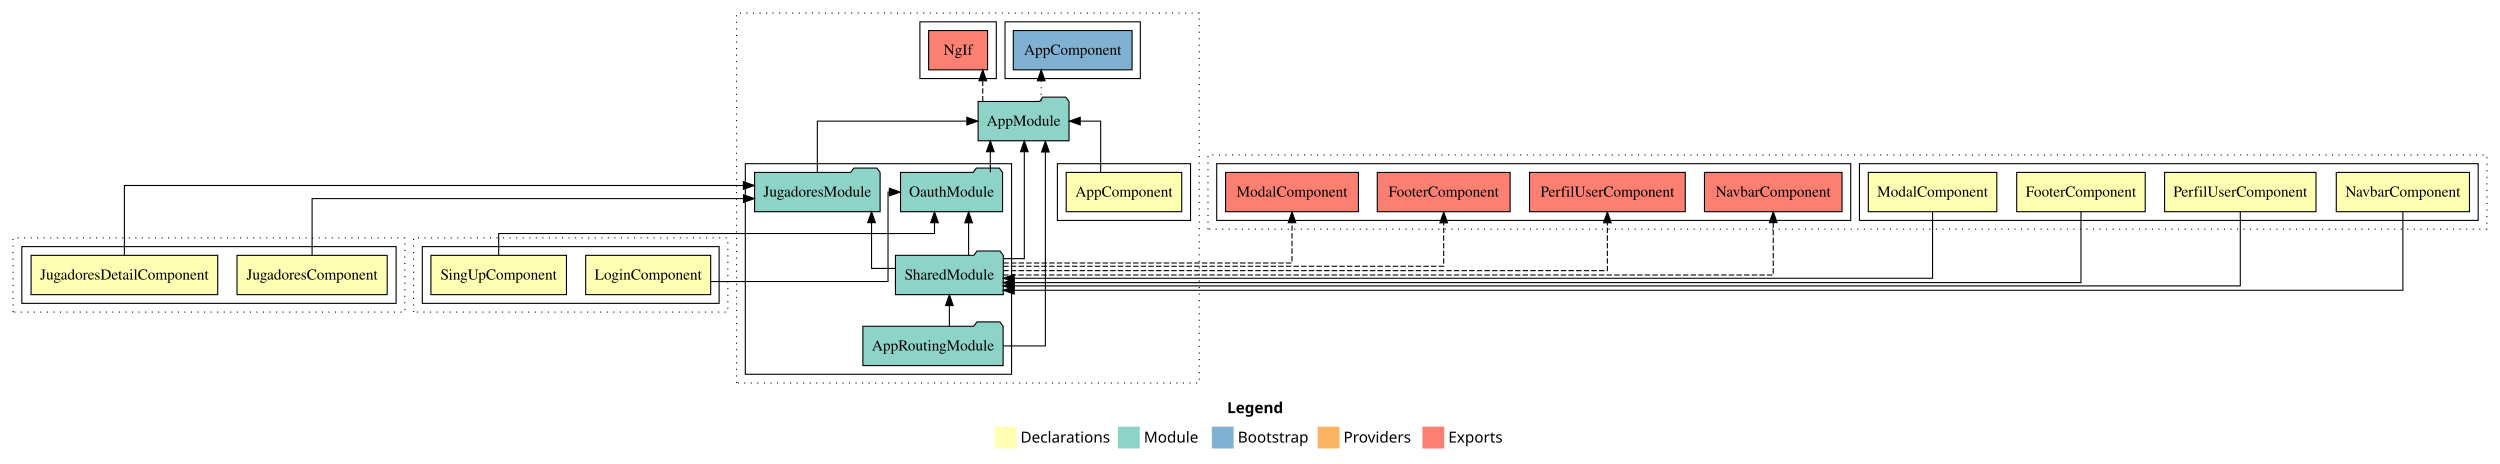
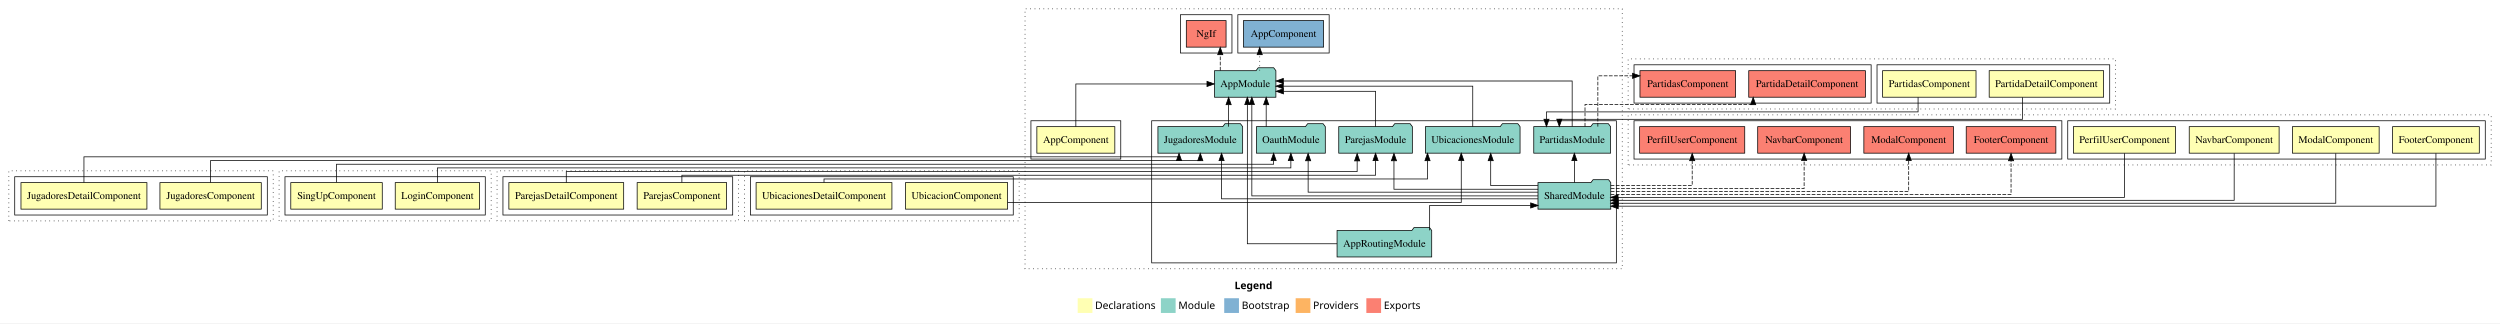
- <svg xmlns="http://www.w3.org/2000/svg" width="2291pt" height="425pt" viewBox="0.00 0.00 2291.00 425.00">
-   <g id="graph0" class="graph" transform="scale(1 1) rotate(0) translate(4 421)">
-     <polygon fill="white" stroke="transparent" points="-4,4 -4,-421 2287,-421 2287,4 -4,4" />
-     <text text-anchor="start" x="1120.51" y="-42.4" font-family="Times-12" font-weight="bold" font-size="14.00">Legend</text>
-     <polygon fill="#ffffb3" stroke="transparent" points="907.5,-10 907.5,-30 927.5,-30 927.5,-10 907.5,-10" />
-     <text text-anchor="start" x="931.13" y="-15.4" font-family="Times-12" font-size="14.00">  Declarations</text>
-     <polygon fill="#8dd3c7" stroke="transparent" points="1020.5,-10 1020.5,-30 1040.5,-30 1040.5,-10 1020.5,-10" />
-     <text text-anchor="start" x="1044.23" y="-15.4" font-family="Times-12" font-size="14.00">  Module</text>
-     <polygon fill="#80b1d3" stroke="transparent" points="1106.5,-10 1106.5,-30 1126.5,-30 1126.5,-10 1106.5,-10" />
-     <text text-anchor="start" x="1130.28" y="-15.4" font-family="Times-12" font-size="14.00">  Bootstrap</text>
-     <polygon fill="#fdb462" stroke="transparent" points="1203.5,-10 1203.5,-30 1223.5,-30 1223.5,-10 1203.5,-10" />
-     <text text-anchor="start" x="1227.17" y="-15.4" font-family="Times-12" font-size="14.00">  Providers</text>
-     <polygon fill="#fb8072" stroke="transparent" points="1299.5,-10 1299.5,-30 1319.5,-30 1319.5,-10 1299.5,-10" />
-     <text text-anchor="start" x="1323.23" y="-15.4" font-family="Times-12" font-size="14.00">  Exports</text>
+ <svg xmlns="http://www.w3.org/2000/svg" width="3395pt" height="439pt" viewBox="0.00 0.00 3395.00 439.00">
+   <g id="graph0" class="graph" transform="scale(1 1) rotate(0) translate(4 435)">
+     <polygon fill="white" stroke="transparent" points="-4,4 -4,-435 3391,-435 3391,4 -4,4" />
+     <text text-anchor="start" x="1672.51" y="-42.4" font-family="Times-12" font-weight="bold" font-size="14.00">Legend</text>
+     <polygon fill="#ffffb3" stroke="transparent" points="1459.5,-10 1459.5,-30 1479.5,-30 1479.5,-10 1459.5,-10" />
+     <text text-anchor="start" x="1483.13" y="-15.4" font-family="Times-12" font-size="14.00">  Declarations</text>
+     <polygon fill="#8dd3c7" stroke="transparent" points="1572.5,-10 1572.5,-30 1592.5,-30 1592.5,-10 1572.5,-10" />
+     <text text-anchor="start" x="1596.23" y="-15.4" font-family="Times-12" font-size="14.00">  Module</text>
+     <polygon fill="#80b1d3" stroke="transparent" points="1658.5,-10 1658.5,-30 1678.5,-30 1678.5,-10 1658.5,-10" />
+     <text text-anchor="start" x="1682.28" y="-15.4" font-family="Times-12" font-size="14.00">  Bootstrap</text>
+     <polygon fill="#fdb462" stroke="transparent" points="1755.5,-10 1755.5,-30 1775.5,-30 1775.5,-10 1755.5,-10" />
+     <text text-anchor="start" x="1779.17" y="-15.4" font-family="Times-12" font-size="14.00">  Providers</text>
+     <polygon fill="#fb8072" stroke="transparent" points="1851.5,-10 1851.5,-30 1871.5,-30 1871.5,-10 1851.5,-10" />
+     <text text-anchor="start" x="1875.23" y="-15.4" font-family="Times-12" font-size="14.00">  Exports</text>
    <g id="clust1" class="cluster">
-       <polygon fill="none" stroke="black" stroke-dasharray="1,5" points="671,-70 671,-409 1095,-409 1095,-70 671,-70" />
+       <polygon fill="none" stroke="black" stroke-dasharray="1,5" points="1388,-70 1388,-423 2199,-423 2199,-70 1388,-70" />
    </g>
    <g id="clust2" class="cluster">
-       <polygon fill="none" stroke="black" points="965,-219 965,-271 1087,-271 1087,-219 965,-219" />
+       <polygon fill="none" stroke="black" points="1396,-219 1396,-271 1518,-271 1518,-219 1396,-219" />
    </g>
    <g id="clust4" class="cluster">
-       <polygon fill="none" stroke="black" points="679,-78 679,-271 923,-271 923,-78 679,-78" />
+       <polygon fill="none" stroke="black" points="1560,-78 1560,-271 2191,-271 2191,-78 1560,-78" />
    </g>
    <g id="clust5" class="cluster">
-       <polygon fill="none" stroke="black" points="839,-349 839,-401 909,-401 909,-349 839,-349" />
+       <polygon fill="none" stroke="black" points="1599,-363 1599,-415 1669,-415 1669,-363 1599,-363" />
    </g>
    <g id="clust6" class="cluster">
-       <polygon fill="none" stroke="black" points="917,-349 917,-401 1041,-401 1041,-349 917,-349" />
+       <polygon fill="none" stroke="black" points="1677,-363 1677,-415 1801,-415 1801,-363 1677,-363" />
    </g>
    <g id="clust14" class="cluster">
      <polygon fill="none" stroke="black" stroke-dasharray="1,5" points="8,-135 8,-203 367,-203 367,-135 8,-135" />
    </g>
    <g id="clust15" class="cluster">
      <polygon fill="none" stroke="black" points="16,-143 16,-195 359,-195 359,-143 16,-143" />
    </g>
    <g id="clust22" class="cluster">
      <polygon fill="none" stroke="black" stroke-dasharray="1,5" points="375,-135 375,-203 663,-203 663,-135 375,-135" />
    </g>
    <g id="clust23" class="cluster">
      <polygon fill="none" stroke="black" points="383,-143 383,-195 655,-195 655,-143 383,-143" />
    </g>
    <g id="clust30" class="cluster">
-       <polygon fill="none" stroke="black" stroke-dasharray="1,5" points="1103,-211 1103,-279 2275,-279 2275,-211 1103,-211" />
+       <polygon fill="none" stroke="black" stroke-dasharray="1,5" points="671,-135 671,-203 999,-203 999,-135 671,-135" />
    </g>
    <g id="clust31" class="cluster">
-       <polygon fill="none" stroke="black" points="1700,-219 1700,-271 2267,-271 2267,-219 1700,-219" />
-     </g>
-     <g id="clust37" class="cluster">
-       <polygon fill="none" stroke="black" points="1111,-219 1111,-271 1692,-271 1692,-219 1111,-219" />
+       <polygon fill="none" stroke="black" points="679,-143 679,-195 991,-195 991,-143 679,-143" />
+     </g>
+     <g id="clust38" class="cluster">
+       <polygon fill="none" stroke="black" stroke-dasharray="1,5" points="2207,-287 2207,-355 2869,-355 2869,-287 2207,-287" />
+     </g>
+     <g id="clust39" class="cluster">
+       <polygon fill="none" stroke="black" points="2545,-295 2545,-347 2861,-347 2861,-295 2545,-295" />
+     </g>
+     <g id="clust43" class="cluster">
+       <polygon fill="none" stroke="black" points="2215,-295 2215,-347 2537,-347 2537,-295 2215,-295" />
+     </g>
+     <g id="clust46" class="cluster">
+       <polygon fill="none" stroke="black" stroke-dasharray="1,5" points="2207,-211 2207,-279 3379,-279 3379,-211 2207,-211" />
+     </g>
+     <g id="clust47" class="cluster">
+       <polygon fill="none" stroke="black" points="2804,-219 2804,-271 3371,-271 3371,-219 2804,-219" />
+     </g>
+     <g id="clust53" class="cluster">
+       <polygon fill="none" stroke="black" points="2215,-219 2215,-271 2796,-271 2796,-219 2215,-219" />
+     </g>
+     <g id="clust56" class="cluster">
+       <polygon fill="none" stroke="black" stroke-dasharray="1,5" points="1007,-135 1007,-203 1380,-203 1380,-135 1007,-135" />
+     </g>
+     <g id="clust57" class="cluster">
+       <polygon fill="none" stroke="black" points="1015,-143 1015,-195 1372,-195 1372,-143 1015,-143" />
    </g>
    <g id="node1" class="node">
-       <polygon fill="#ffffb3" stroke="black" points="1078.94,-263 973.06,-263 973.06,-227 1078.94,-227 1078.94,-263" />
-       <text text-anchor="middle" x="1026" y="-240.8" font-family="Times,serif" font-size="14.00">AppComponent</text>
+       <polygon fill="#ffffb3" stroke="black" points="1509.94,-263 1404.06,-263 1404.06,-227 1509.94,-227 1509.94,-263" />
+       <text text-anchor="middle" x="1457" y="-240.8" font-family="Times,serif" font-size="14.00">AppComponent</text>
    </g>
    <g id="node2" class="node">
-       <polygon fill="#8dd3c7" stroke="black" points="975.66,-328 972.66,-332 951.66,-332 948.66,-328 892.34,-328 892.34,-292 975.66,-292 975.66,-328" />
-       <text text-anchor="middle" x="934" y="-305.8" font-family="Times,serif" font-size="14.00">AppModule</text>
+       <polygon fill="#8dd3c7" stroke="black" points="1728.66,-339 1725.66,-343 1704.66,-343 1701.66,-339 1645.34,-339 1645.34,-303 1728.66,-303 1728.66,-339" />
+       <text text-anchor="middle" x="1687" y="-316.8" font-family="Times,serif" font-size="14.00">AppModule</text>
    </g>
    <g id="edge1" class="edge">
-       <path fill="none" stroke="black" d="M1004.65,-263.11C1004.65,-282.34 1004.65,-310 1004.65,-310 1004.65,-310 985.91,-310 985.91,-310" />
-       <polygon fill="black" stroke="black" points="985.91,-306.5 975.91,-310 985.91,-313.5 985.91,-306.5" />
+       <path fill="none" stroke="black" d="M1457,-263.01C1457,-285.49 1457,-321 1457,-321 1457,-321 1635.08,-321 1635.08,-321" />
+       <polygon fill="black" stroke="black" points="1635.08,-324.5 1645.08,-321 1635.08,-317.5 1635.08,-324.5" />
+     </g>
+     <g id="node10" class="node">
+       <polygon fill="#fb8072" stroke="black" points="1661,-407 1607,-407 1607,-371 1661,-371 1661,-407" />
+       <text text-anchor="middle" x="1634" y="-384.8" font-family="Times,serif" font-size="14.00">NgIf </text>
+     </g>
+     <g id="edge9" class="edge">
+       <path fill="none" stroke="black" stroke-dasharray="5,2" d="M1653.09,-339.22C1653.09,-339.22 1653.09,-360.73 1653.09,-360.73" />
+       <polygon fill="black" stroke="black" points="1649.59,-360.73 1653.09,-370.73 1656.59,-360.73 1649.59,-360.73" />
+     </g>
+     <g id="node11" class="node">
+       <polygon fill="#80b1d3" stroke="black" points="1793.44,-407 1684.56,-407 1684.56,-371 1793.44,-371 1793.44,-407" />
+       <text text-anchor="middle" x="1739" y="-384.8" font-family="Times,serif" font-size="14.00">AppComponent </text>
+     </g>
+     <g id="edge10" class="edge">
+       <path fill="none" stroke="black" stroke-dasharray="1,5" d="M1706.68,-339.22C1706.68,-339.22 1706.68,-360.73 1706.68,-360.73" />
+       <polygon fill="black" stroke="black" points="1703.18,-360.73 1706.68,-370.73 1710.18,-360.73 1703.18,-360.73" />
+     </g>
+     <g id="node3" class="node">
+       <polygon fill="#8dd3c7" stroke="black" points="1940.27,-122 1937.27,-126 1916.27,-126 1913.27,-122 1811.73,-122 1811.73,-86 1940.27,-86 1940.27,-122" />
+       <text text-anchor="middle" x="1876" y="-99.8" font-family="Times,serif" font-size="14.00">AppRoutingModule</text>
+     </g>
+     <g id="edge2" class="edge">
+       <path fill="none" stroke="black" d="M1811.69,-104C1757.89,-104 1689.88,-104 1689.88,-104 1689.88,-104 1689.88,-292.87 1689.88,-292.87" />
+       <polygon fill="black" stroke="black" points="1686.38,-292.87 1689.88,-302.87 1693.38,-292.87 1686.38,-292.87" />
+     </g>
+     <g id="node8" class="node">
+       <polygon fill="#8dd3c7" stroke="black" points="2183.42,-187 2180.42,-191 2159.42,-191 2156.42,-187 2084.58,-187 2084.58,-151 2183.42,-151 2183.42,-187" />
+       <text text-anchor="middle" x="2134" y="-164.8" font-family="Times,serif" font-size="14.00">SharedModule</text>
+     </g>
+     <g id="edge29" class="edge">
+       <path fill="none" stroke="black" d="M1937.47,-122.19C1937.47,-137.18 1937.47,-156 1937.47,-156 1937.47,-156 2074.66,-156 2074.66,-156" />
+       <polygon fill="black" stroke="black" points="2074.66,-159.5 2084.66,-156 2074.66,-152.5 2074.66,-159.5" />
+     </g>
+     <g id="node4" class="node">
+       <polygon fill="#8dd3c7" stroke="black" points="1683.53,-263 1680.53,-267 1659.53,-267 1656.53,-263 1568.47,-263 1568.47,-227 1683.53,-227 1683.53,-263" />
+       <text text-anchor="middle" x="1626" y="-240.8" font-family="Times,serif" font-size="14.00">JugadoresModule</text>
+     </g>
+     <g id="edge3" class="edge">
+       <path fill="none" stroke="black" d="M1664.47,-263.01C1664.47,-263.01 1664.47,-292.85 1664.47,-292.85" />
+       <polygon fill="black" stroke="black" points="1660.97,-292.85 1664.47,-302.85 1667.97,-292.85 1660.97,-292.85" />
+     </g>
+     <g id="node5" class="node">
+       <polygon fill="#8dd3c7" stroke="black" points="1795.76,-263 1792.76,-267 1771.76,-267 1768.76,-263 1702.24,-263 1702.24,-227 1795.76,-227 1795.76,-263" />
+       <text text-anchor="middle" x="1749" y="-240.8" font-family="Times,serif" font-size="14.00">OauthModule</text>
+     </g>
+     <g id="edge4" class="edge">
+       <path fill="none" stroke="black" d="M1715.47,-263.01C1715.47,-263.01 1715.47,-292.85 1715.47,-292.85" />
+       <polygon fill="black" stroke="black" points="1711.97,-292.85 1715.47,-302.85 1718.97,-292.85 1711.97,-292.85" />
+     </g>
+     <g id="node6" class="node">
+       <polygon fill="#8dd3c7" stroke="black" points="1913.97,-263 1910.97,-267 1889.97,-267 1886.97,-263 1814.03,-263 1814.03,-227 1913.97,-227 1913.97,-263" />
+       <text text-anchor="middle" x="1864" y="-240.8" font-family="Times,serif" font-size="14.00">ParejasModule</text>
+     </g>
+     <g id="edge5" class="edge">
+       <path fill="none" stroke="black" d="M1864,-263.03C1864,-282.58 1864,-311 1864,-311 1864,-311 1738.95,-311 1738.95,-311" />
+       <polygon fill="black" stroke="black" points="1738.95,-307.5 1728.95,-311 1738.95,-314.5 1738.95,-307.5" />
    </g>
    <g id="node7" class="node">
-       <polygon fill="#fb8072" stroke="black" points="901,-393 847,-393 847,-357 901,-357 901,-393" />
-       <text text-anchor="middle" x="874" y="-370.8" font-family="Times,serif" font-size="14.00">NgIf </text>
+       <polygon fill="#8dd3c7" stroke="black" points="2183.15,-263 2180.15,-267 2159.15,-267 2156.15,-263 2078.85,-263 2078.85,-227 2183.15,-227 2183.15,-263" />
+       <text text-anchor="middle" x="2131" y="-240.8" font-family="Times,serif" font-size="14.00">PartidasModule</text>
    </g>
    <g id="edge6" class="edge">
-       <path fill="none" stroke="black" stroke-dasharray="5,2" d="M896.59,-328.11C896.59,-328.11 896.59,-346.99 896.59,-346.99" />
-       <polygon fill="black" stroke="black" points="893.09,-346.99 896.59,-356.99 900.09,-346.99 893.09,-346.99" />
-     </g>
-     <g id="node8" class="node">
-       <polygon fill="#80b1d3" stroke="black" points="1033.44,-393 924.56,-393 924.56,-357 1033.44,-357 1033.44,-393" />
-       <text text-anchor="middle" x="979" y="-370.8" font-family="Times,serif" font-size="14.00">AppComponent </text>
+       <path fill="none" stroke="black" d="M2131,-263.15C2131,-286.76 2131,-325 2131,-325 2131,-325 1738.77,-325 1738.77,-325" />
+       <polygon fill="black" stroke="black" points="1738.77,-321.5 1728.77,-325 1738.77,-328.5 1738.77,-321.5" />
+     </g>
+     <g id="node20" class="node">
+       <polygon fill="#fb8072" stroke="black" points="2529.19,-339 2370.81,-339 2370.81,-303 2529.19,-303 2529.19,-339" />
+       <text text-anchor="middle" x="2450" y="-316.8" font-family="Times,serif" font-size="14.00">PartidaDetailComponent </text>
+     </g>
+     <g id="edge23" class="edge">
+       <path fill="none" stroke="black" stroke-dasharray="5,2" d="M2148.44,-263.15C2148.44,-276.74 2148.44,-293 2148.44,-293 2148.44,-293 2376.82,-293 2376.82,-293 2376.82,-293 2376.82,-293.98 2376.82,-293.98" />
+       <polygon fill="black" stroke="black" points="2373.32,-292.79 2376.82,-302.79 2380.32,-292.79 2373.32,-292.79" />
+     </g>
+     <g id="node21" class="node">
+       <polygon fill="#fb8072" stroke="black" points="2352.93,-339 2223.07,-339 2223.07,-303 2352.93,-303 2352.93,-339" />
+       <text text-anchor="middle" x="2288" y="-316.8" font-family="Times,serif" font-size="14.00">PartidasComponent </text>
+     </g>
+     <g id="edge24" class="edge">
+       <path fill="none" stroke="black" stroke-dasharray="5,2" d="M2165.88,-263.03C2165.88,-288.51 2165.88,-332 2165.88,-332 2165.88,-332 2213.01,-332 2213.01,-332" />
+       <polygon fill="black" stroke="black" points="2213.01,-335.5 2223.01,-332 2213.01,-328.5 2213.01,-335.5" />
    </g>
    <g id="edge7" class="edge">
-       <path fill="none" stroke="black" stroke-dasharray="1,5" d="M950.18,-328.11C950.18,-328.11 950.18,-346.99 950.18,-346.99" />
-       <polygon fill="black" stroke="black" points="946.68,-346.99 950.18,-356.99 953.68,-346.99 946.68,-346.99" />
-     </g>
-     <g id="node3" class="node">
-       <polygon fill="#8dd3c7" stroke="black" points="915.27,-122 912.27,-126 891.27,-126 888.27,-122 786.73,-122 786.73,-86 915.27,-86 915.27,-122" />
-       <text text-anchor="middle" x="851" y="-99.8" font-family="Times,serif" font-size="14.00">AppRoutingModule</text>
-     </g>
-     <g id="edge2" class="edge">
-       <path fill="none" stroke="black" d="M915.34,-104C936.16,-104 953.98,-104 953.98,-104 953.98,-104 953.98,-281.72 953.98,-281.72" />
-       <polygon fill="black" stroke="black" points="950.48,-281.72 953.98,-291.72 957.48,-281.72 950.48,-281.72" />
-     </g>
-     <g id="node6" class="node">
-       <polygon fill="#8dd3c7" stroke="black" points="915.42,-187 912.42,-191 891.42,-191 888.42,-187 816.58,-187 816.58,-151 915.42,-151 915.42,-187" />
-       <text text-anchor="middle" x="866" y="-164.8" font-family="Times,serif" font-size="14.00">SharedModule</text>
-     </g>
-     <g id="edge18" class="edge">
-       <path fill="none" stroke="black" d="M866,-122.11C866,-122.11 866,-140.99 866,-140.99" />
-       <polygon fill="black" stroke="black" points="862.5,-140.99 866,-150.99 869.5,-140.99 862.5,-140.99" />
-     </g>
-     <g id="node4" class="node">
-       <polygon fill="#8dd3c7" stroke="black" points="802.53,-263 799.53,-267 778.53,-267 775.53,-263 687.47,-263 687.47,-227 802.53,-227 802.53,-263" />
-       <text text-anchor="middle" x="745" y="-240.8" font-family="Times,serif" font-size="14.00">JugadoresModule</text>
-     </g>
-     <g id="edge3" class="edge">
-       <path fill="none" stroke="black" d="M745,-263.11C745,-282.34 745,-310 745,-310 745,-310 882.05,-310 882.05,-310" />
-       <polygon fill="black" stroke="black" points="882.05,-313.5 892.05,-310 882.05,-306.5 882.05,-313.5" />
-     </g>
-     <g id="node5" class="node">
-       <polygon fill="#8dd3c7" stroke="black" points="914.76,-263 911.76,-267 890.76,-267 887.76,-263 821.24,-263 821.24,-227 914.76,-227 914.76,-263" />
-       <text text-anchor="middle" x="868" y="-240.8" font-family="Times,serif" font-size="14.00">OauthModule</text>
-     </g>
-     <g id="edge4" class="edge">
-       <path fill="none" stroke="black" d="M903.53,-263.11C903.53,-263.11 903.53,-281.99 903.53,-281.99" />
-       <polygon fill="black" stroke="black" points="900.03,-281.99 903.53,-291.99 907.03,-281.99 900.03,-281.99" />
-     </g>
-     <g id="edge5" class="edge">
-       <path fill="none" stroke="black" d="M915.55,-184C926.38,-184 934.68,-184 934.68,-184 934.68,-184 934.68,-281.95 934.68,-281.95" />
-       <polygon fill="black" stroke="black" points="931.18,-281.95 934.68,-291.95 938.18,-281.95 931.18,-281.95" />
-     </g>
-     <g id="edge10" class="edge">
-       <path fill="none" stroke="black" d="M816.47,-175C804.3,-175 794.69,-175 794.69,-175 794.69,-175 794.69,-216.97 794.69,-216.97" />
-       <polygon fill="black" stroke="black" points="791.19,-216.97 794.69,-226.97 798.19,-216.97 791.19,-216.97" />
+       <path fill="none" stroke="black" d="M2084.61,-169C1970.06,-169 1696,-169 1696,-169 1696,-169 1696,-292.97 1696,-292.97" />
+       <polygon fill="black" stroke="black" points="1692.5,-292.97 1696,-302.97 1699.5,-292.97 1692.5,-292.97" />
    </g>
    <g id="edge13" class="edge">
-       <path fill="none" stroke="black" d="M883.63,-187.01C883.63,-187.01 883.63,-216.85 883.63,-216.85" />
-       <polygon fill="black" stroke="black" points="880.13,-216.85 883.63,-226.85 887.13,-216.85 880.13,-216.85" />
-     </g>
-     <g id="node17" class="node">
-       <polygon fill="#fb8072" stroke="black" points="1379.88,-263 1258.12,-263 1258.12,-227 1379.88,-227 1379.88,-263" />
-       <text text-anchor="middle" x="1319" y="-240.8" font-family="Times,serif" font-size="14.00">FooterComponent </text>
+       <path fill="none" stroke="black" d="M2084.53,-165C1962.12,-165 1654.88,-165 1654.88,-165 1654.88,-165 1654.88,-216.85 1654.88,-216.85" />
+       <polygon fill="black" stroke="black" points="1651.38,-216.85 1654.88,-226.85 1658.38,-216.85 1651.38,-216.85" />
+     </g>
+     <g id="edge16" class="edge">
+       <path fill="none" stroke="black" d="M2084.48,-174C1985.46,-174 1772.44,-174 1772.44,-174 1772.44,-174 1772.44,-216.72 1772.44,-216.72" />
+       <polygon fill="black" stroke="black" points="1768.94,-216.72 1772.44,-226.72 1775.94,-216.72 1768.94,-216.72" />
    </g>
    <g id="edge19" class="edge">
-       <path fill="none" stroke="black" stroke-dasharray="5,2" d="M915.34,-177C1032.75,-177 1319,-177 1319,-177 1319,-177 1319,-216.78 1319,-216.78" />
-       <polygon fill="black" stroke="black" points="1315.5,-216.78 1319,-226.78 1322.5,-216.78 1315.5,-216.78" />
-     </g>
-     <g id="node18" class="node">
-       <polygon fill="#fb8072" stroke="black" points="1240.88,-263 1119.12,-263 1119.12,-227 1240.88,-227 1240.88,-263" />
-       <text text-anchor="middle" x="1180" y="-240.8" font-family="Times,serif" font-size="14.00">ModalComponent </text>
-     </g>
-     <g id="edge20" class="edge">
-       <path fill="none" stroke="black" stroke-dasharray="5,2" d="M915.41,-180C1003.83,-180 1180,-180 1180,-180 1180,-180 1180,-216.89 1180,-216.89" />
-       <polygon fill="black" stroke="black" points="1176.5,-216.89 1180,-226.89 1183.5,-216.89 1176.5,-216.89" />
-     </g>
-     <g id="node19" class="node">
-       <polygon fill="#fb8072" stroke="black" points="1684.03,-263 1557.97,-263 1557.97,-227 1684.03,-227 1684.03,-263" />
-       <text text-anchor="middle" x="1621" y="-240.8" font-family="Times,serif" font-size="14.00">NavbarComponent </text>
-     </g>
-     <g id="edge21" class="edge">
-       <path fill="none" stroke="black" stroke-dasharray="5,2" d="M915.25,-169C1082.88,-169 1621,-169 1621,-169 1621,-169 1621,-216.99 1621,-216.99" />
-       <polygon fill="black" stroke="black" points="1617.5,-216.99 1621,-226.99 1624.5,-216.99 1617.5,-216.99" />
-     </g>
-     <g id="node20" class="node">
-       <polygon fill="#fb8072" stroke="black" points="1540.36,-263 1397.64,-263 1397.64,-227 1540.36,-227 1540.36,-263" />
-       <text text-anchor="middle" x="1469" y="-240.8" font-family="Times,serif" font-size="14.00">PerfilUserComponent </text>
+       <path fill="none" stroke="black" d="M2084.71,-178C2013.17,-178 1888.99,-178 1888.99,-178 1888.99,-178 1888.99,-216.69 1888.99,-216.69" />
+       <polygon fill="black" stroke="black" points="1885.49,-216.69 1888.99,-226.69 1892.49,-216.69 1885.49,-216.69" />
    </g>
    <g id="edge22" class="edge">
-       <path fill="none" stroke="black" stroke-dasharray="5,2" d="M915.35,-173C1059.36,-173 1469,-173 1469,-173 1469,-173 1469,-216.83 1469,-216.83" />
-       <polygon fill="black" stroke="black" points="1465.5,-216.83 1469,-226.83 1472.5,-216.83 1465.5,-216.83" />
+       <path fill="none" stroke="black" d="M2134,-187.01C2134,-187.01 2134,-216.85 2134,-216.85" />
+       <polygon fill="black" stroke="black" points="2130.5,-216.85 2134,-226.85 2137.5,-216.85 2130.5,-216.85" />
    </g>
    <g id="node9" class="node">
+       <polygon fill="#8dd3c7" stroke="black" points="2060.24,-263 2057.24,-267 2036.24,-267 2033.24,-263 1931.76,-263 1931.76,-227 2060.24,-227 2060.24,-263" />
+       <text text-anchor="middle" x="1996" y="-240.8" font-family="Times,serif" font-size="14.00">UbicacionesModule</text>
+     </g>
+     <g id="edge36" class="edge">
+       <path fill="none" stroke="black" d="M2084.49,-183C2053.87,-183 2020.38,-183 2020.38,-183 2020.38,-183 2020.38,-216.73 2020.38,-216.73" />
+       <polygon fill="black" stroke="black" points="2016.88,-216.73 2020.38,-226.73 2023.88,-216.73 2016.88,-216.73" />
+     </g>
+     <g id="node26" class="node">
+       <polygon fill="#fb8072" stroke="black" points="2787.88,-263 2666.12,-263 2666.12,-227 2787.88,-227 2787.88,-263" />
+       <text text-anchor="middle" x="2727" y="-240.8" font-family="Times,serif" font-size="14.00">FooterComponent </text>
+     </g>
+     <g id="edge30" class="edge">
+       <path fill="none" stroke="black" stroke-dasharray="5,2" d="M2183.29,-171C2325.58,-171 2727,-171 2727,-171 2727,-171 2727,-216.71 2727,-216.71" />
+       <polygon fill="black" stroke="black" points="2723.5,-216.71 2727,-226.71 2730.5,-216.71 2723.5,-216.71" />
+     </g>
+     <g id="node27" class="node">
+       <polygon fill="#fb8072" stroke="black" points="2648.88,-263 2527.12,-263 2527.12,-227 2648.88,-227 2648.88,-263" />
+       <text text-anchor="middle" x="2588" y="-240.8" font-family="Times,serif" font-size="14.00">ModalComponent </text>
+     </g>
+     <g id="edge31" class="edge">
+       <path fill="none" stroke="black" stroke-dasharray="5,2" d="M2183.45,-175C2301.12,-175 2588,-175 2588,-175 2588,-175 2588,-216.97 2588,-216.97" />
+       <polygon fill="black" stroke="black" points="2584.5,-216.97 2588,-226.97 2591.5,-216.97 2584.5,-216.97" />
+     </g>
+     <g id="node28" class="node">
+       <polygon fill="#fb8072" stroke="black" points="2509.03,-263 2382.97,-263 2382.97,-227 2509.03,-227 2509.03,-263" />
+       <text text-anchor="middle" x="2446" y="-240.8" font-family="Times,serif" font-size="14.00">NavbarComponent </text>
+     </g>
+     <g id="edge32" class="edge">
+       <path fill="none" stroke="black" stroke-dasharray="5,2" d="M2183.44,-179C2271.41,-179 2446,-179 2446,-179 2446,-179 2446,-216.97 2446,-216.97" />
+       <polygon fill="black" stroke="black" points="2442.5,-216.97 2446,-226.97 2449.5,-216.97 2442.5,-216.97" />
+     </g>
+     <g id="node29" class="node">
+       <polygon fill="#fb8072" stroke="black" points="2365.36,-263 2222.64,-263 2222.64,-227 2365.36,-227 2365.36,-263" />
+       <text text-anchor="middle" x="2294" y="-240.8" font-family="Times,serif" font-size="14.00">PerfilUserComponent </text>
+     </g>
+     <g id="edge33" class="edge">
+       <path fill="none" stroke="black" stroke-dasharray="5,2" d="M2183.31,-183C2230.32,-183 2294,-183 2294,-183 2294,-183 2294,-216.73 2294,-216.73" />
+       <polygon fill="black" stroke="black" points="2290.5,-216.73 2294,-226.73 2297.5,-216.73 2290.5,-216.73" />
+     </g>
+     <g id="edge8" class="edge">
+       <path fill="none" stroke="black" d="M1996,-263.04C1996,-284.66 1996,-318 1996,-318 1996,-318 1738.67,-318 1738.67,-318" />
+       <polygon fill="black" stroke="black" points="1738.67,-314.5 1728.67,-318 1738.67,-321.5 1738.67,-314.5" />
+     </g>
+     <g id="node12" class="node">
      <polygon fill="#ffffb3" stroke="black" points="350.81,-187 213.19,-187 213.19,-151 350.81,-151 350.81,-187" />
      <text text-anchor="middle" x="282" y="-164.8" font-family="Times,serif" font-size="14.00">JugadoresComponent</text>
    </g>
-     <g id="edge8" class="edge">
-       <path fill="none" stroke="black" d="M282,-187.03C282,-207.77 282,-239 282,-239 282,-239 677.3,-239 677.3,-239" />
-       <polygon fill="black" stroke="black" points="677.3,-242.5 687.3,-239 677.3,-235.5 677.3,-242.5" />
-     </g>
-     <g id="node10" class="node">
+     <g id="edge11" class="edge">
+       <path fill="none" stroke="black" d="M282,-187.15C282,-200.74 282,-217 282,-217 282,-217 1626,-217 1626,-217 1626,-217 1626,-217.98 1626,-217.98" />
+       <polygon fill="black" stroke="black" points="1622.5,-216.79 1626,-226.79 1629.5,-216.79 1622.5,-216.79" />
+     </g>
+     <g id="node13" class="node">
      <polygon fill="#ffffb3" stroke="black" points="195.52,-187 24.48,-187 24.48,-151 195.52,-151 195.52,-187" />
      <text text-anchor="middle" x="110" y="-164.8" font-family="Times,serif" font-size="14.00">JugadoresDetailComponent</text>
    </g>
-     <g id="edge9" class="edge">
-       <path fill="none" stroke="black" d="M110,-187.2C110,-211.36 110,-251 110,-251 110,-251 677.25,-251 677.25,-251" />
-       <polygon fill="black" stroke="black" points="677.25,-254.5 687.25,-251 677.25,-247.5 677.25,-254.5" />
-     </g>
-     <g id="node11" class="node">
+     <g id="edge12" class="edge">
+       <path fill="none" stroke="black" d="M110,-187.24C110,-202.57 110,-222 110,-222 110,-222 1597.12,-222 1597.12,-222 1597.12,-222 1597.12,-222.49 1597.12,-222.49" />
+       <polygon fill="black" stroke="black" points="1593.62,-216.88 1597.12,-226.88 1600.62,-216.88 1593.62,-216.88" />
+     </g>
+     <g id="node14" class="node">
      <polygon fill="#ffffb3" stroke="black" points="647.28,-187 532.72,-187 532.72,-151 647.28,-151 647.28,-187" />
      <text text-anchor="middle" x="590" y="-164.8" font-family="Times,serif" font-size="14.00">LoginComponent</text>
    </g>
-     <g id="edge11" class="edge">
-       <path fill="none" stroke="black" d="M647.46,-163C712.57,-163 809.78,-163 809.78,-163 809.78,-163 809.78,-245 809.78,-245 809.78,-245 811,-245 811,-245" />
-       <polygon fill="black" stroke="black" points="811,-248.5 821,-245 811,-241.5 811,-248.5" />
-     </g>
-     <g id="node12" class="node">
+     <g id="edge14" class="edge">
+       <path fill="none" stroke="black" d="M590,-187.11C590,-196.9 590,-207 590,-207 590,-207 1749,-207 1749,-207 1749,-207 1749,-216.89 1749,-216.89" />
+       <polygon fill="black" stroke="black" points="1745.5,-216.89 1749,-226.89 1752.5,-216.89 1745.5,-216.89" />
+     </g>
+     <g id="node15" class="node">
      <polygon fill="#ffffb3" stroke="black" points="515.11,-187 390.89,-187 390.89,-151 515.11,-151 515.11,-187" />
      <text text-anchor="middle" x="453" y="-164.8" font-family="Times,serif" font-size="14.00">SingUpComponent</text>
    </g>
-     <g id="edge12" class="edge">
-       <path fill="none" stroke="black" d="M453,-187.11C453,-196.9 453,-207 453,-207 453,-207 852.37,-207 852.37,-207 852.37,-207 852.37,-216.89 852.37,-216.89" />
-       <polygon fill="black" stroke="black" points="848.87,-216.89 852.37,-226.89 855.87,-216.89 848.87,-216.89" />
-     </g>
-     <g id="node13" class="node">
-       <polygon fill="#ffffb3" stroke="black" points="1961.88,-263 1844.12,-263 1844.12,-227 1961.88,-227 1961.88,-263" />
-       <text text-anchor="middle" x="1903" y="-240.8" font-family="Times,serif" font-size="14.00">FooterComponent</text>
-     </g>
-     <g id="edge14" class="edge">
-       <path fill="none" stroke="black" d="M1903,-226.99C1903,-202.58 1903,-162 1903,-162 1903,-162 925.32,-162 925.32,-162" />
-       <polygon fill="black" stroke="black" points="925.32,-158.5 915.32,-162 925.32,-165.5 925.32,-158.5" />
-     </g>
-     <g id="node14" class="node">
-       <polygon fill="#ffffb3" stroke="black" points="1825.88,-263 1708.12,-263 1708.12,-227 1825.88,-227 1825.88,-263" />
-       <text text-anchor="middle" x="1767" y="-240.8" font-family="Times,serif" font-size="14.00">ModalComponent</text>
-     </g>
    <g id="edge15" class="edge">
-       <path fill="none" stroke="black" d="M1767,-226.68C1767,-203.34 1767,-166 1767,-166 1767,-166 925.4,-166 925.4,-166" />
-       <polygon fill="black" stroke="black" points="925.4,-162.5 915.4,-166 925.4,-169.5 925.4,-162.5" />
-     </g>
-     <g id="node15" class="node">
-       <polygon fill="#ffffb3" stroke="black" points="2259.03,-263 2136.97,-263 2136.97,-227 2259.03,-227 2259.03,-263" />
-       <text text-anchor="middle" x="2198" y="-240.8" font-family="Times,serif" font-size="14.00">NavbarComponent</text>
-     </g>
-     <g id="edge16" class="edge">
-       <path fill="none" stroke="black" d="M2198,-226.79C2198,-200.49 2198,-155 2198,-155 2198,-155 925.38,-155 925.38,-155" />
-       <polygon fill="black" stroke="black" points="925.38,-151.5 915.38,-155 925.38,-158.5 925.38,-151.5" />
+       <path fill="none" stroke="black" d="M453,-187.49C453,-199.14 453,-212 453,-212 453,-212 1725.56,-212 1725.56,-212 1725.56,-212 1725.56,-216.96 1725.56,-216.96" />
+       <polygon fill="black" stroke="black" points="1722.06,-216.96 1725.56,-226.96 1729.06,-216.96 1722.06,-216.96" />
    </g>
    <g id="node16" class="node">
-       <polygon fill="#ffffb3" stroke="black" points="2118.36,-263 1979.64,-263 1979.64,-227 2118.36,-227 2118.36,-263" />
-       <text text-anchor="middle" x="2049" y="-240.8" font-family="Times,serif" font-size="14.00">PerfilUserComponent</text>
+       <polygon fill="#ffffb3" stroke="black" points="982.75,-187 861.25,-187 861.25,-151 982.75,-151 982.75,-187" />
+       <text text-anchor="middle" x="922" y="-164.8" font-family="Times,serif" font-size="14.00">ParejasComponent</text>
    </g>
    <g id="edge17" class="edge">
-       <path fill="none" stroke="black" d="M2049,-226.76C2049,-201.52 2049,-159 2049,-159 2049,-159 925.33,-159 925.33,-159" />
-       <polygon fill="black" stroke="black" points="925.33,-155.5 915.33,-159 925.33,-162.5 925.33,-155.5" />
+       <path fill="none" stroke="black" d="M922,-187.21C922,-192.55 922,-197 922,-197 922,-197 1864,-197 1864,-197 1864,-197 1864,-216.85 1864,-216.85" />
+       <polygon fill="black" stroke="black" points="1860.5,-216.85 1864,-226.85 1867.5,-216.85 1860.5,-216.85" />
+     </g>
+     <g id="node17" class="node">
+       <polygon fill="#ffffb3" stroke="black" points="842.96,-187 687.04,-187 687.04,-151 842.96,-151 842.96,-187" />
+       <text text-anchor="middle" x="765" y="-164.8" font-family="Times,serif" font-size="14.00">ParejasDetailComponent</text>
+     </g>
+     <g id="edge18" class="edge">
+       <path fill="none" stroke="black" d="M765,-187.04C765,-194.75 765,-202 765,-202 765,-202 1839.01,-202 1839.01,-202 1839.01,-202 1839.01,-216.51 1839.01,-216.51" />
+       <polygon fill="black" stroke="black" points="1835.51,-216.51 1839.01,-226.51 1842.51,-216.51 1835.51,-216.51" />
+     </g>
+     <g id="node18" class="node">
+       <polygon fill="#ffffb3" stroke="black" points="2852.69,-339 2697.31,-339 2697.31,-303 2852.69,-303 2852.69,-339" />
+       <text text-anchor="middle" x="2775" y="-316.8" font-family="Times,serif" font-size="14.00">PartidaDetailComponent</text>
+     </g>
+     <g id="edge20" class="edge">
+       <path fill="none" stroke="black" d="M2742.55,-302.85C2742.55,-289.26 2742.55,-273 2742.55,-273 2742.55,-273 2113.56,-273 2113.56,-273 2113.56,-273 2113.56,-272.02 2113.56,-272.02" />
+       <polygon fill="black" stroke="black" points="2117.06,-273.21 2113.56,-263.21 2110.06,-273.21 2117.06,-273.21" />
+     </g>
+     <g id="node19" class="node">
+       <polygon fill="#ffffb3" stroke="black" points="2679.43,-339 2552.57,-339 2552.57,-303 2679.43,-303 2679.43,-339" />
+       <text text-anchor="middle" x="2616" y="-316.8" font-family="Times,serif" font-size="14.00">PartidasComponent</text>
+     </g>
+     <g id="edge21" class="edge">
+       <path fill="none" stroke="black" d="M2600.74,-302.89C2600.74,-293.1 2600.74,-283 2600.74,-283 2600.74,-283 2096.12,-283 2096.12,-283 2096.12,-283 2096.12,-273.11 2096.12,-273.11" />
+       <polygon fill="black" stroke="black" points="2099.62,-273.11 2096.12,-263.11 2092.62,-273.11 2099.62,-273.11" />
+     </g>
+     <g id="node22" class="node">
+       <polygon fill="#ffffb3" stroke="black" points="3362.88,-263 3245.12,-263 3245.12,-227 3362.88,-227 3362.88,-263" />
+       <text text-anchor="middle" x="3304" y="-240.8" font-family="Times,serif" font-size="14.00">FooterComponent</text>
+     </g>
+     <g id="edge25" class="edge">
+       <path fill="none" stroke="black" d="M3304,-226.79C3304,-200.49 3304,-155 3304,-155 3304,-155 2193.53,-155 2193.53,-155" />
+       <polygon fill="black" stroke="black" points="2193.53,-151.5 2183.53,-155 2193.53,-158.5 2193.53,-151.5" />
+     </g>
+     <g id="node23" class="node">
+       <polygon fill="#ffffb3" stroke="black" points="3226.88,-263 3109.12,-263 3109.12,-227 3226.88,-227 3226.88,-263" />
+       <text text-anchor="middle" x="3168" y="-240.8" font-family="Times,serif" font-size="14.00">ModalComponent</text>
+     </g>
+     <g id="edge26" class="edge">
+       <path fill="none" stroke="black" d="M3168,-226.76C3168,-201.52 3168,-159 3168,-159 3168,-159 2193.52,-159 2193.52,-159" />
+       <polygon fill="black" stroke="black" points="2193.52,-155.5 2183.52,-159 2193.52,-162.5 2193.52,-155.5" />
+     </g>
+     <g id="node24" class="node">
+       <polygon fill="#ffffb3" stroke="black" points="3091.03,-263 2968.97,-263 2968.97,-227 3091.03,-227 3091.03,-263" />
+       <text text-anchor="middle" x="3030" y="-240.8" font-family="Times,serif" font-size="14.00">NavbarComponent</text>
+     </g>
+     <g id="edge27" class="edge">
+       <path fill="none" stroke="black" d="M3030,-226.8C3030,-202.64 3030,-163 3030,-163 3030,-163 2193.45,-163 2193.45,-163" />
+       <polygon fill="black" stroke="black" points="2193.45,-159.5 2183.45,-163 2193.45,-166.5 2193.45,-159.5" />
+     </g>
+     <g id="node25" class="node">
+       <polygon fill="#ffffb3" stroke="black" points="2950.36,-263 2811.64,-263 2811.64,-227 2950.36,-227 2950.36,-263" />
+       <text text-anchor="middle" x="2881" y="-240.8" font-family="Times,serif" font-size="14.00">PerfilUserComponent</text>
+     </g>
+     <g id="edge28" class="edge">
+       <path fill="none" stroke="black" d="M2881,-226.91C2881,-203.87 2881,-167 2881,-167 2881,-167 2193.3,-167 2193.3,-167" />
+       <polygon fill="black" stroke="black" points="2193.3,-163.5 2183.3,-167 2193.3,-170.5 2193.3,-163.5" />
+     </g>
+     <g id="node30" class="node">
+       <polygon fill="#ffffb3" stroke="black" points="1364.36,-187 1225.64,-187 1225.64,-151 1364.36,-151 1364.36,-187" />
+       <text text-anchor="middle" x="1295" y="-164.8" font-family="Times,serif" font-size="14.00">UbicacionComponent</text>
+     </g>
+     <g id="edge34" class="edge">
+       <path fill="none" stroke="black" d="M1364.49,-160C1538.73,-160 1980.38,-160 1980.38,-160 1980.38,-160 1980.38,-216.97 1980.38,-216.97" />
+       <polygon fill="black" stroke="black" points="1976.88,-216.97 1980.38,-226.97 1983.88,-216.97 1976.88,-216.97" />
+     </g>
+     <g id="node31" class="node">
+       <polygon fill="#ffffb3" stroke="black" points="1207.23,-187 1022.77,-187 1022.77,-151 1207.23,-151 1207.23,-187" />
+       <text text-anchor="middle" x="1115" y="-164.8" font-family="Times,serif" font-size="14.00">UbicacionesDetailComponent</text>
+     </g>
+     <g id="edge35" class="edge">
+       <path fill="none" stroke="black" d="M1115,-187.12C1115,-189.97 1115,-192 1115,-192 1115,-192 1934.55,-192 1934.55,-192 1934.55,-192 1934.55,-216.76 1934.55,-216.76" />
+       <polygon fill="black" stroke="black" points="1931.05,-216.76 1934.55,-226.76 1938.05,-216.76 1931.05,-216.76" />
    </g>
  </g>
</svg>
